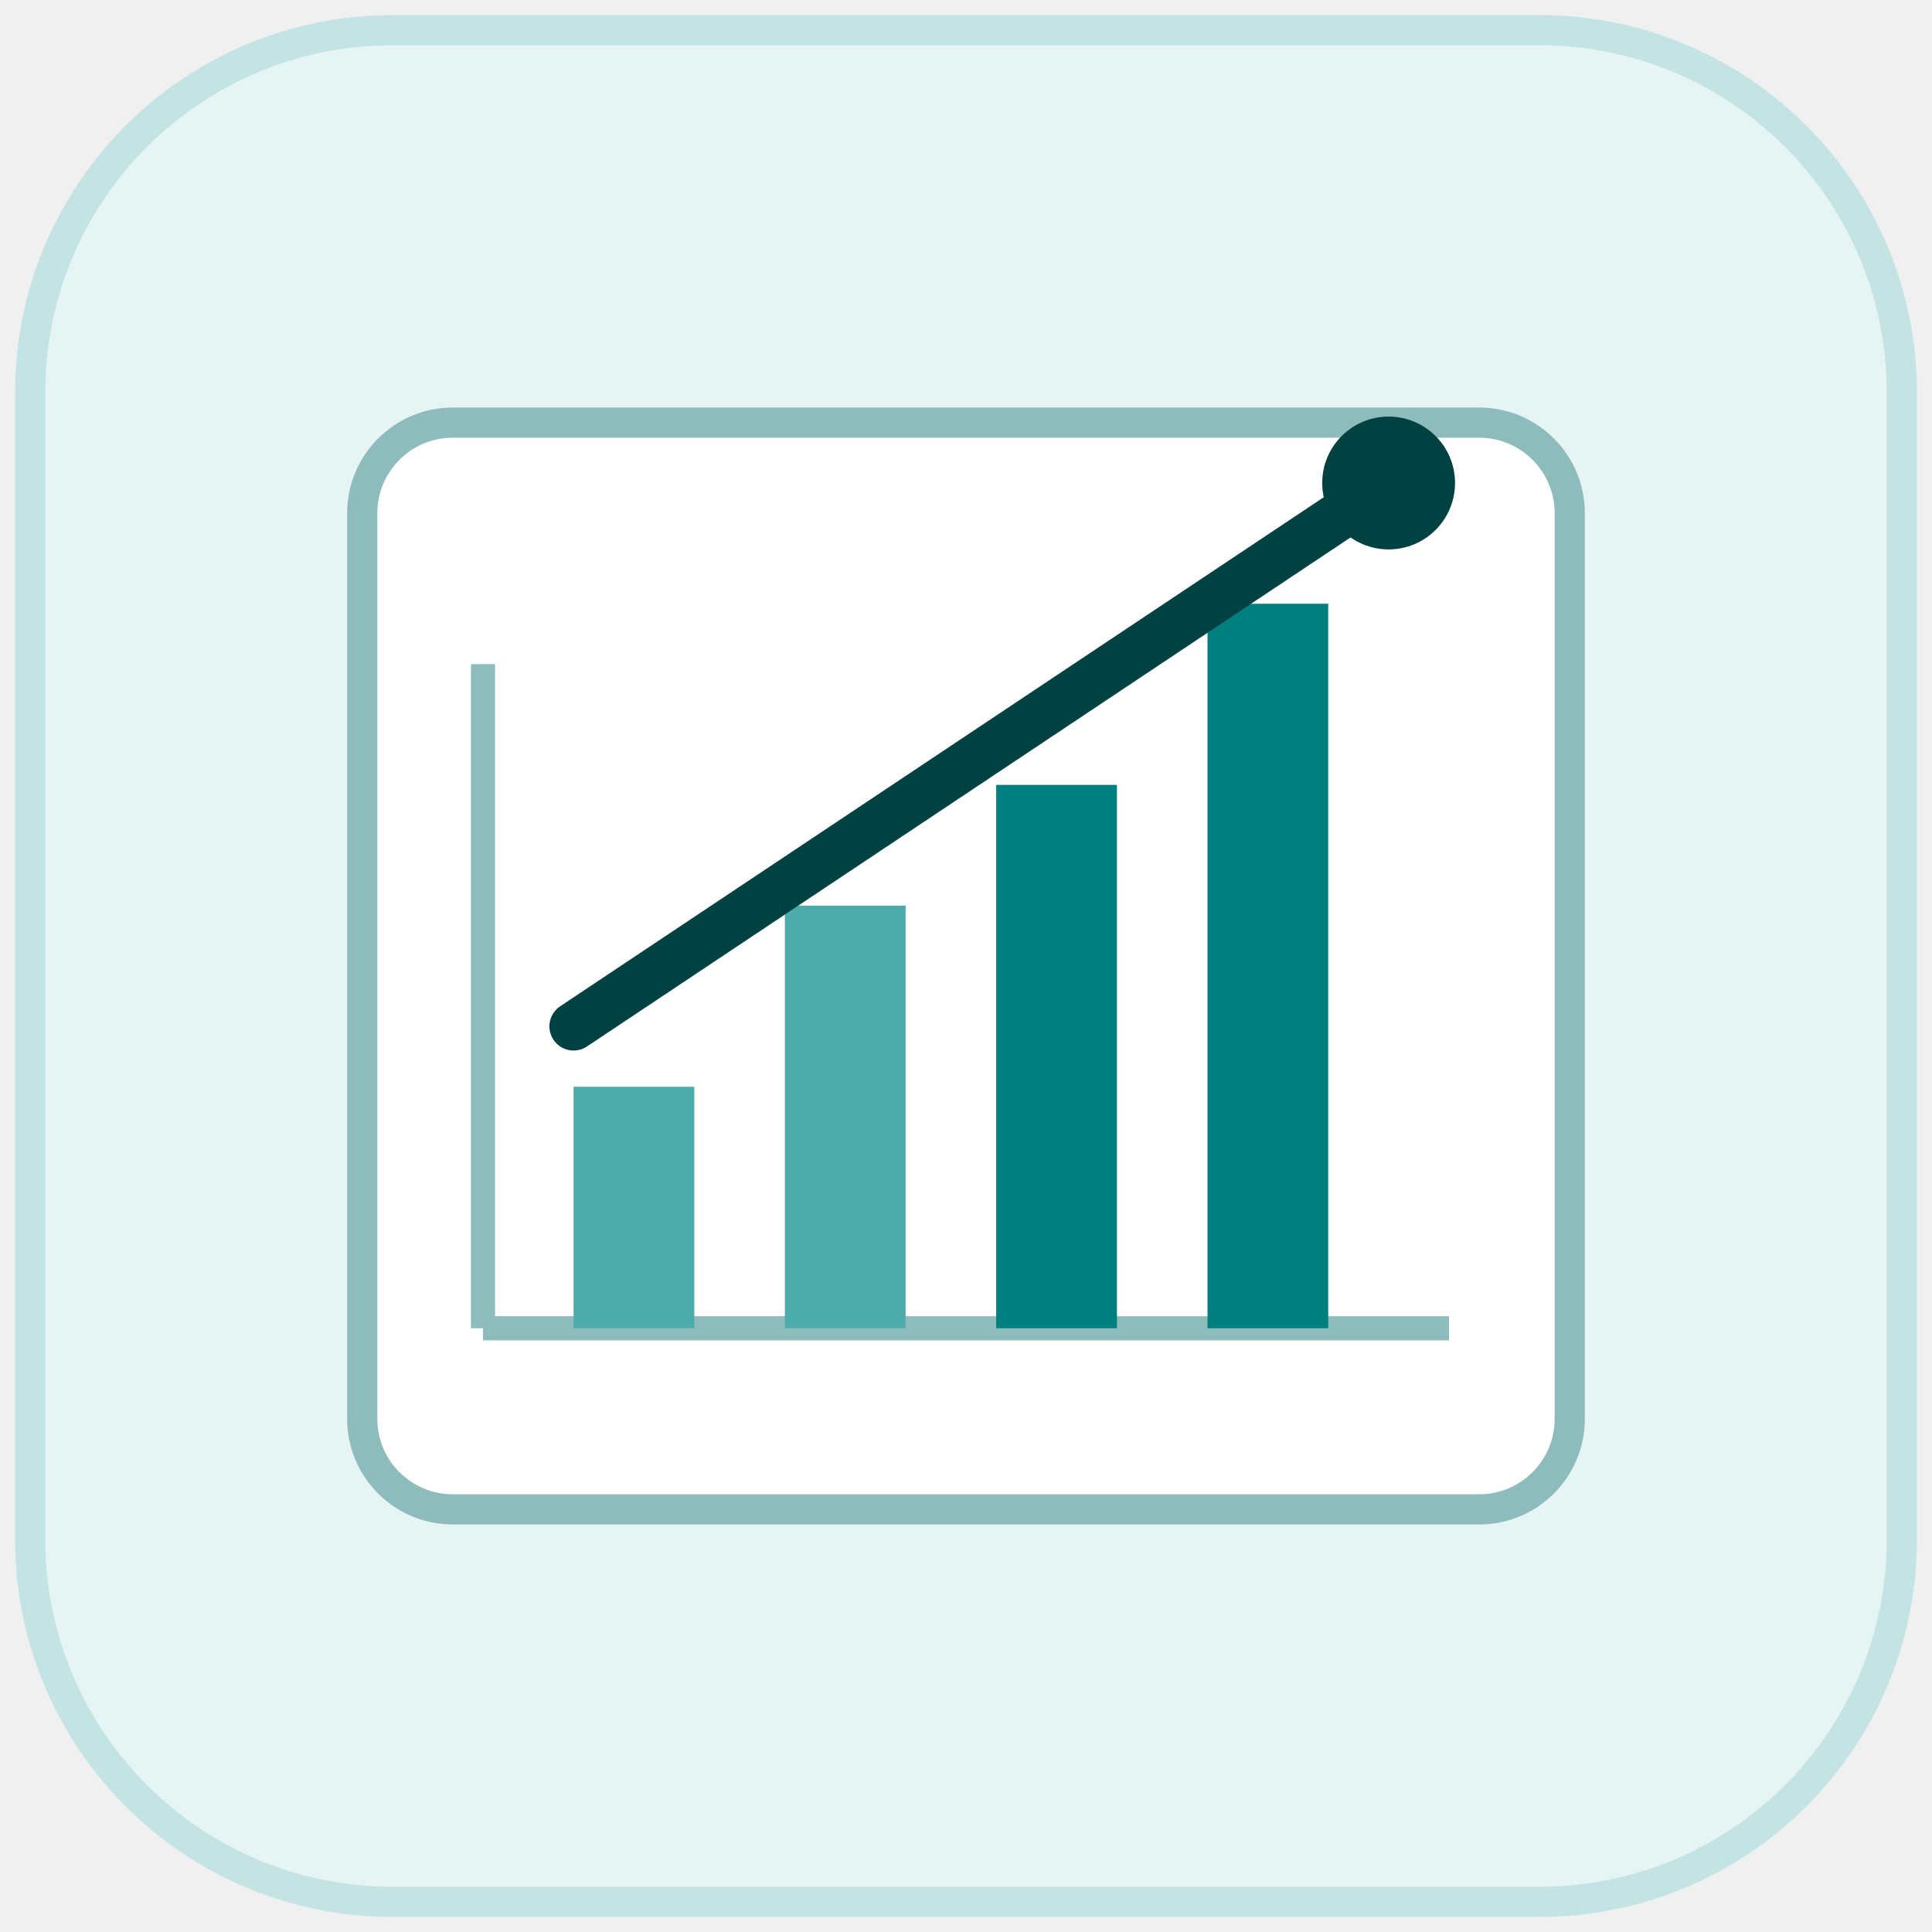
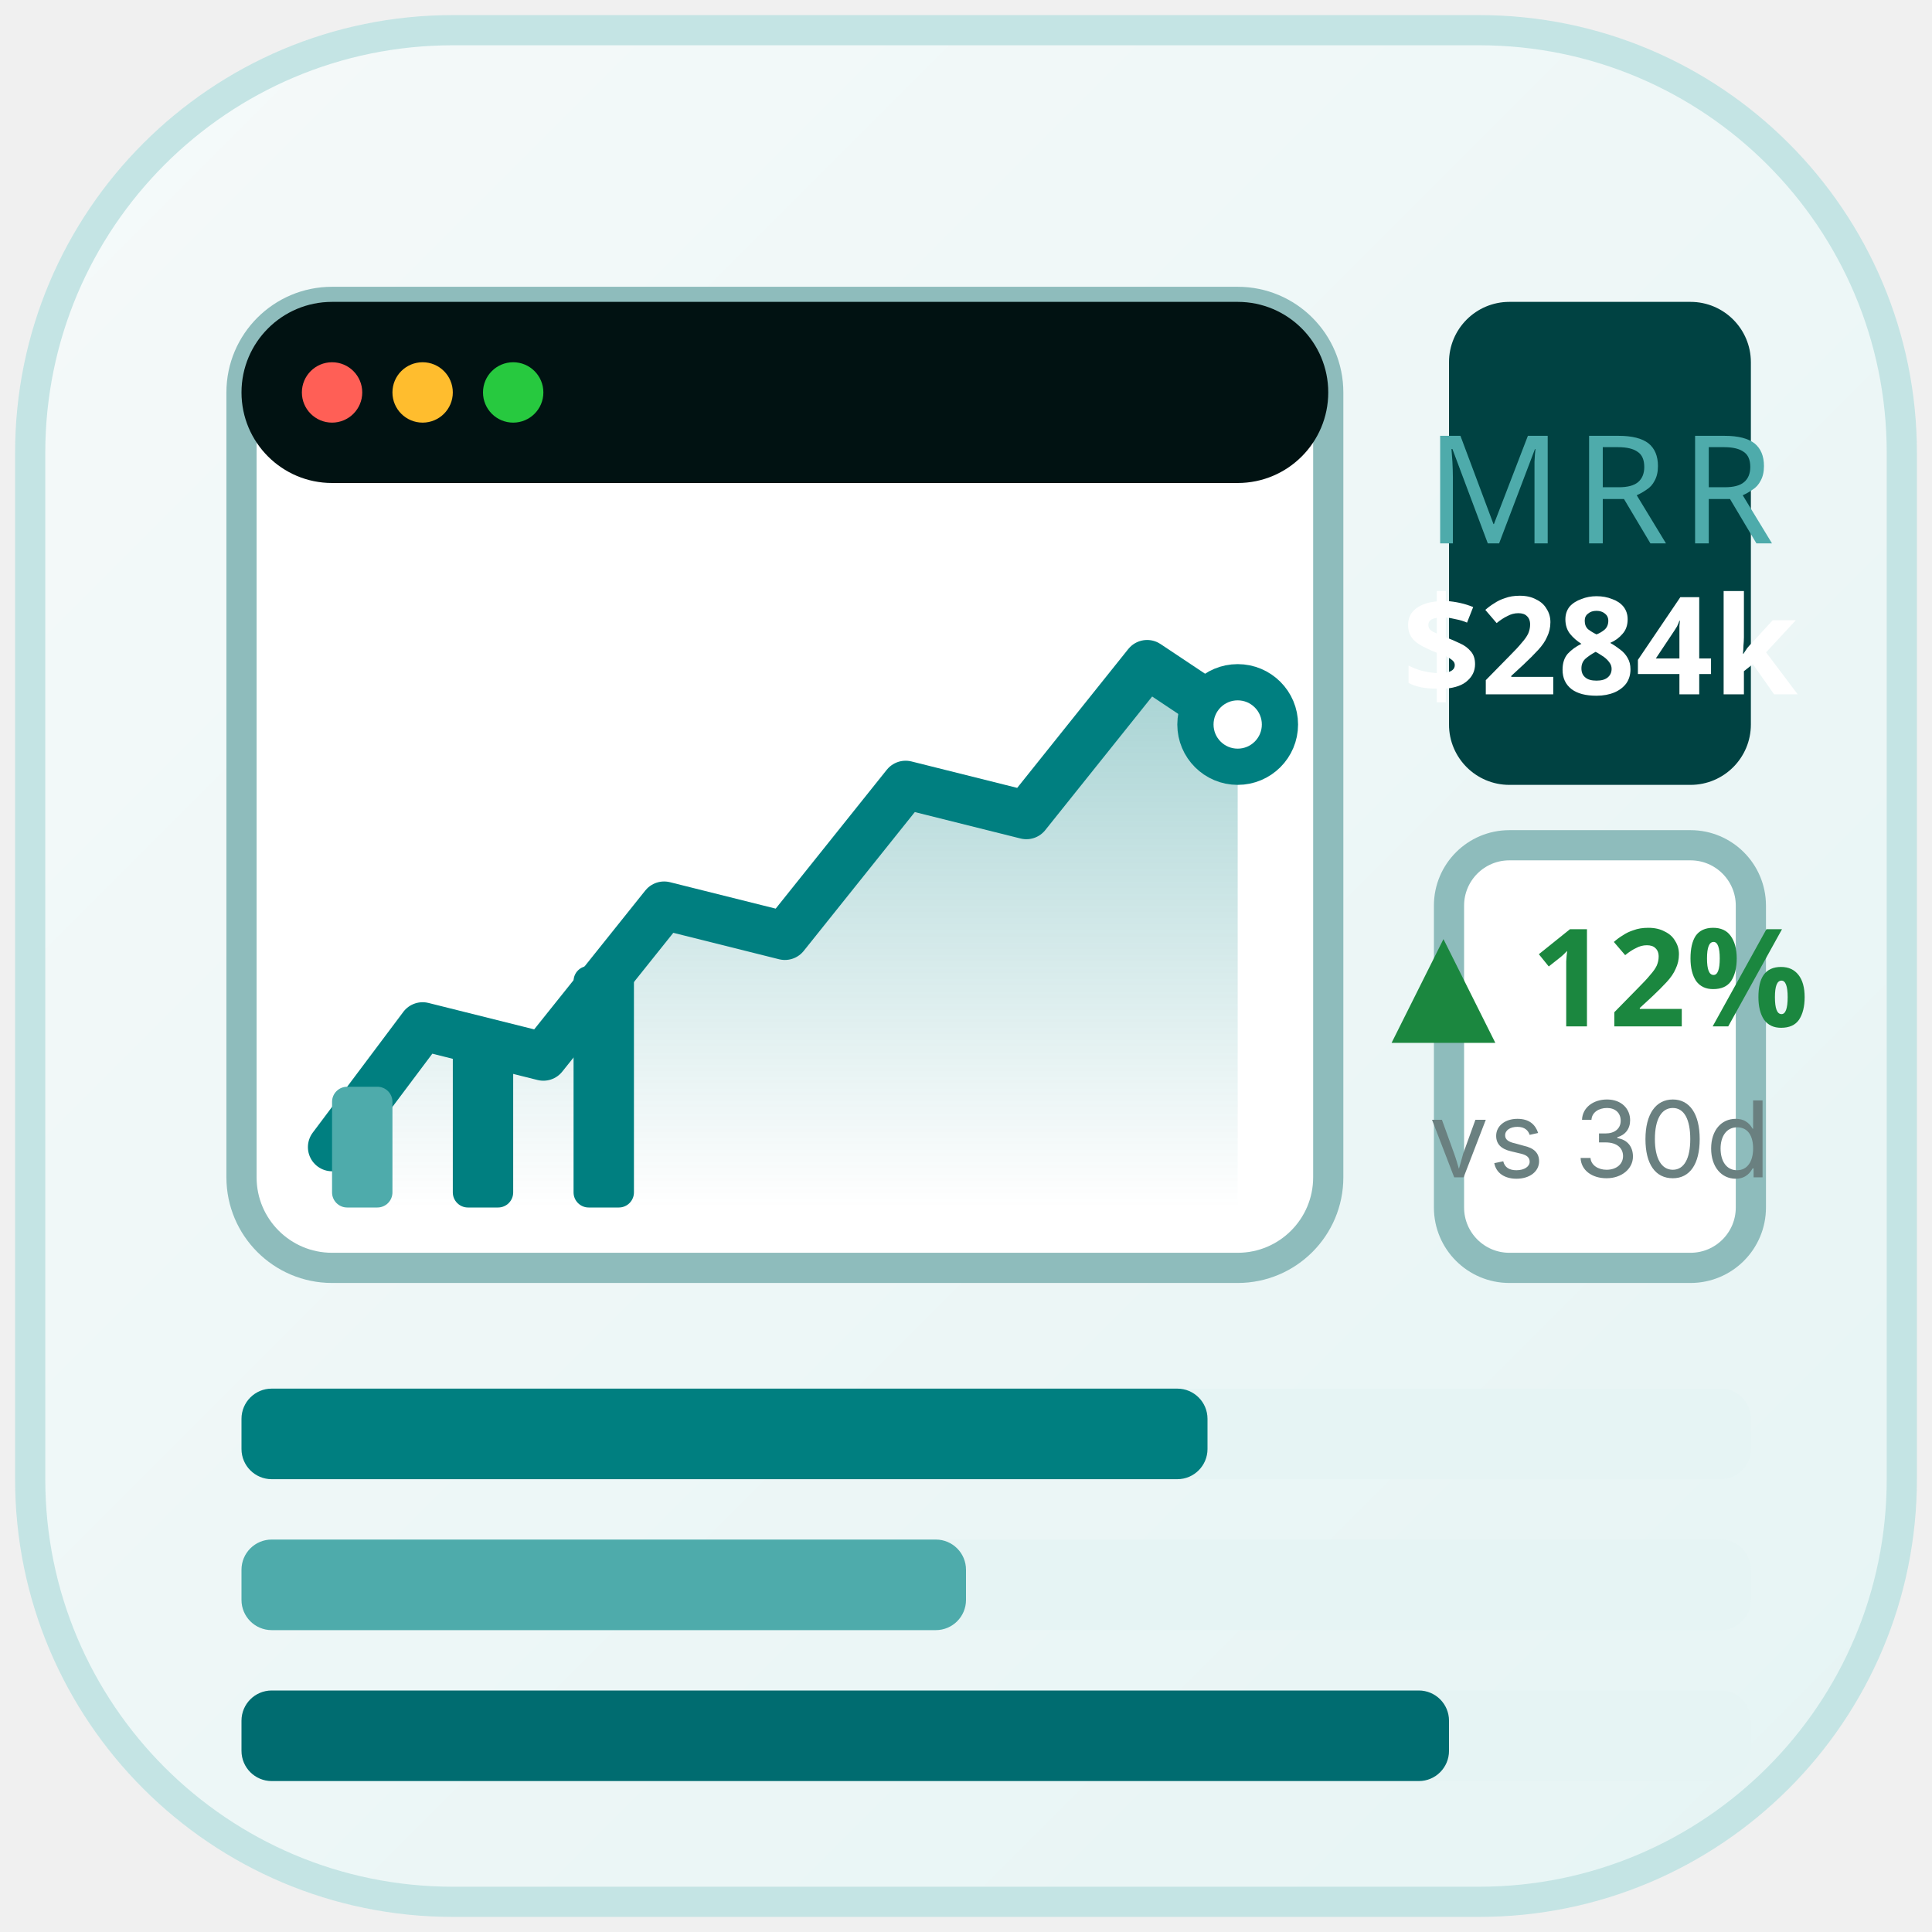
<svg xmlns="http://www.w3.org/2000/svg" viewBox="0 0 64 64" role="img" aria-label="Dashboards and insights">
-   <rect x="1" y="1" width="62" height="62" rx="12" fill="#e6f4f4" stroke="#c4e4e4" stroke-width="1" />
-   <rect x="12" y="14" width="40" height="36" rx="3" fill="#ffffff" stroke="#8ebcbc" stroke-width="1" />
-   <g stroke="#8ebcbc" stroke-width="0.8">
-     <line x1="16" y1="44" x2="48" y2="44" />
-     <line x1="16" y1="22" x2="16" y2="44" />
+   <defs>
+     <linearGradient id="ii-bg" x1="0" y1="0" x2="1" y2="1">
+       <stop offset="0%" stop-color="#f5fafa" />
+       <stop offset="100%" stop-color="#e6f4f4" />
+     </linearGradient>
+     <linearGradient id="ii-area" x1="0" y1="0" x2="0" y2="1">
+       <stop offset="0%" stop-color="#007F80" stop-opacity="0.35" />
+       <stop offset="100%" stop-color="#007F80" stop-opacity="0" />
+     </linearGradient>
+   </defs>
+   <rect x="1" y="1" width="62" height="62" rx="14" fill="url(#ii-bg)" stroke="#c4e4e4" stroke-width="1" />
+   <rect x="8" y="10" width="36" height="32" rx="3" fill="#ffffff" stroke="#8ebcbc" stroke-width="1" />
+   <rect x="8" y="10" width="36" height="6" rx="3" fill="#011212" />
+   <circle cx="11" cy="13" r="1" fill="#ff5f56" />
+   <circle cx="14" cy="13" r="1" fill="#ffbd2e" />
+   <circle cx="17" cy="13" r="1" fill="#27c93f" />
+   <path d="M 11 38 L 14 34 L 18 35 L 22 30 L 26 31 L 30 26 L 34 27 L 38 22 L 41 24 L 41 40 L 11 40 Z" fill="url(#ii-area)" />
+   <polyline points="11,38 14,34 18,35 22,30 26,31 30,26 34,27 38,22 41,24" fill="none" stroke="#007F80" stroke-width="1.6" stroke-linecap="round" stroke-linejoin="round" />
+   <circle cx="41" cy="24" r="1.4" fill="#ffffff" stroke="#007F80" stroke-width="1.2" />
+   <g>
+     <rect x="11" y="36" width="2" height="4" rx="0.5" fill="#4eabab" />
+     <rect x="15" y="34" width="2" height="6" rx="0.5" fill="#007F80" />
+     <rect x="19" y="32" width="2" height="8" rx="0.5" fill="#007F80" />
  </g>
-   <g fill="#4eabab">
-     <rect x="19" y="36" width="4" height="8" />
-     <rect x="26" y="30" width="4" height="14" />
+   <rect x="48" y="10" width="10" height="16" rx="2" fill="#004242" />
+   <text x="53" y="18" font-family="'Space Grotesk', sans-serif" font-size="5" fill="#4eabab" text-anchor="middle" letter-spacing="0.4">MRR</text>
+   <text x="53" y="23" font-family="'Space Grotesk', sans-serif" font-size="4.5" fill="#ffffff" text-anchor="middle" font-weight="700">$284k</text>
+   <rect x="48" y="28" width="10" height="14" rx="2" fill="#ffffff" stroke="#8ebcbc" stroke-width="1" />
+   <text x="53" y="34" font-family="'Space Grotesk', sans-serif" font-size="4.5" fill="#1b873f" text-anchor="middle" font-weight="700">▲ 12%</text>
+   <text x="53" y="39" font-family="'Inter', sans-serif" font-size="3.5" fill="#6a8080" text-anchor="middle">vs 30d</text>
+   <g>
+     <rect x="8" y="46" width="50" height="3" rx="1" fill="#e6f4f4" />
+     <rect x="8" y="46" width="32" height="3" rx="1" fill="#007F80" />
+     <rect x="8" y="51" width="50" height="3" rx="1" fill="#e6f4f4" />
+     <rect x="8" y="51" width="24" height="3" rx="1" fill="#4eabab" />
+     <rect x="8" y="56" width="50" height="3" rx="1" fill="#e6f4f4" />
+     <rect x="8" y="56" width="40" height="3" rx="1" fill="#006C70" />
  </g>
-   <g fill="#007F80">
-     <rect x="33" y="26" width="4" height="18" />
-     <rect x="40" y="20" width="4" height="24" />
-   </g>
-   <polyline points="19,34 28,28 37,22 46,16" fill="none" stroke="#004242" stroke-width="1.6" stroke-linecap="round" stroke-linejoin="round" />
-   <circle cx="46" cy="16" r="2.2" fill="#004242" />
</svg>
